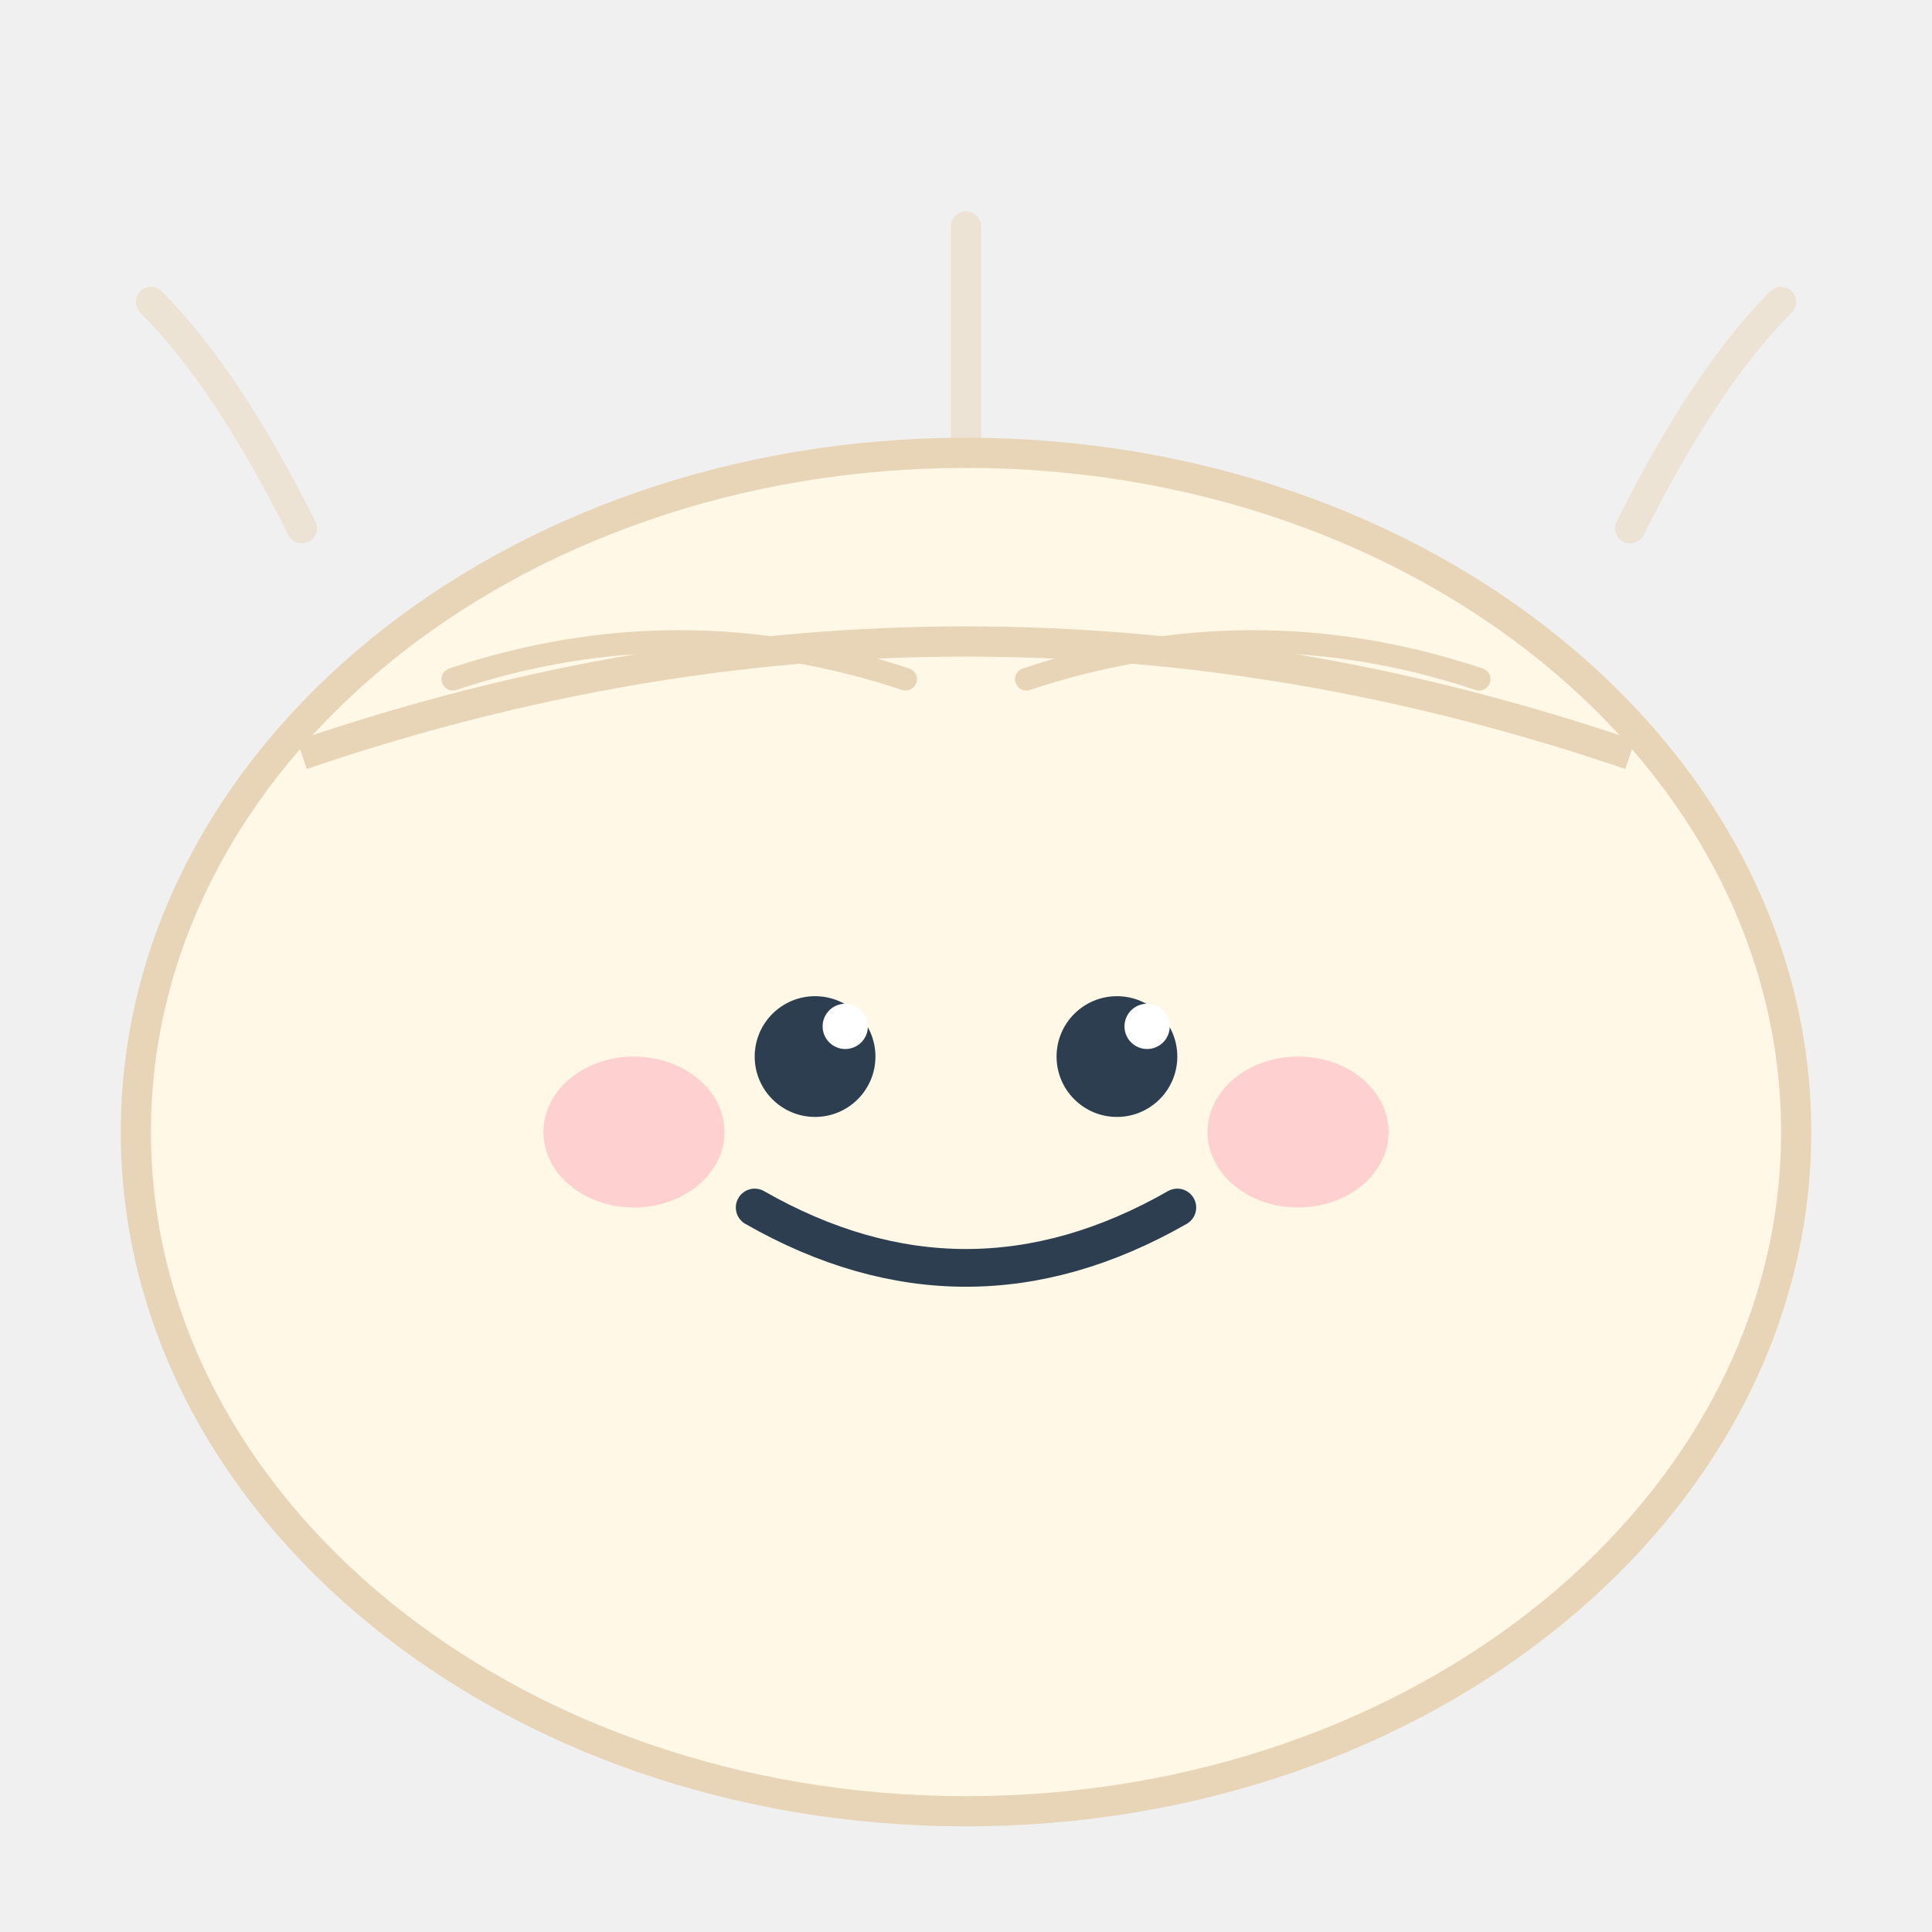
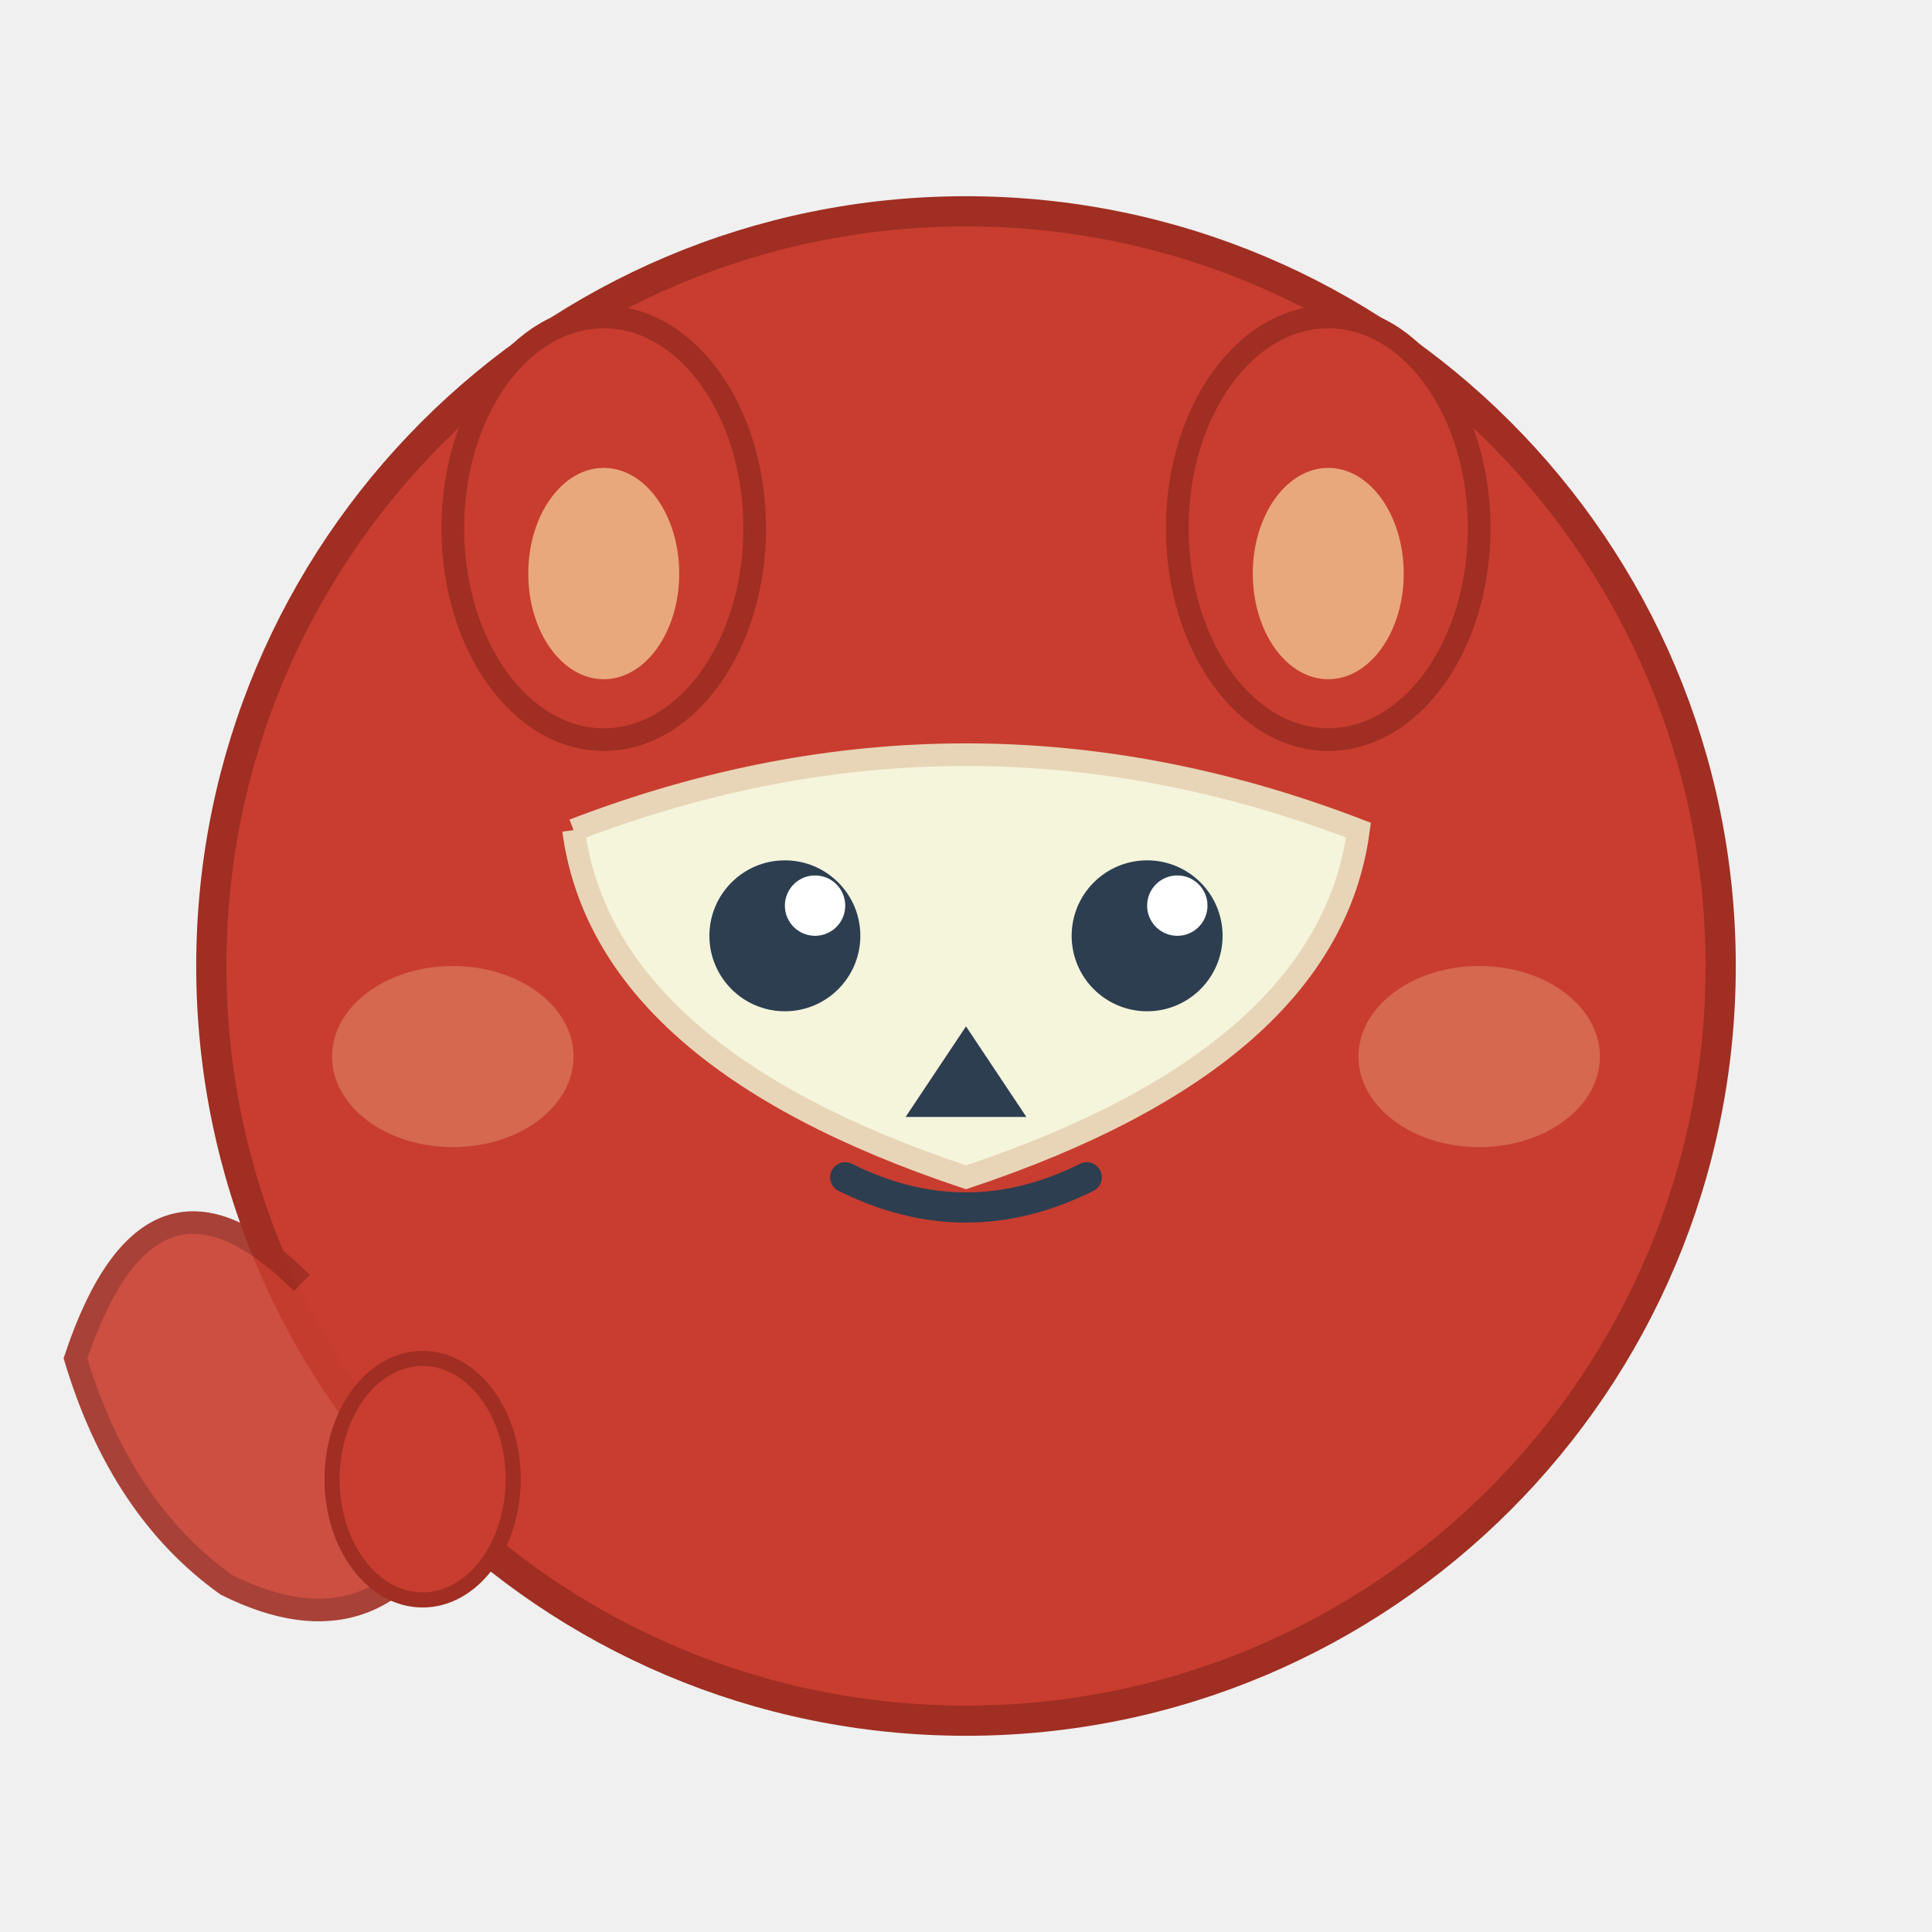
<svg xmlns="http://www.w3.org/2000/svg" width="128" height="128" viewBox="0 0 128 128">
-   <ellipse cx="64" cy="75" rx="55" ry="45" fill="#FFF8E7" stroke="#E8D5B7" stroke-width="2" />
-   <path d="M 20 50 Q 64 35 108 50" fill="#FFF8E7" stroke="#E8D5B7" stroke-width="2" />
-   <path d="M 30 45 Q 45 40 60 45" fill="none" stroke="#E8D5B7" stroke-width="1.5" stroke-linecap="round" />
-   <path d="M 68 45 Q 83 40 98 45" fill="none" stroke="#E8D5B7" stroke-width="1.5" stroke-linecap="round" />
-   <circle cx="54" cy="70" r="4" fill="#2C3E50" />
-   <circle cx="74" cy="70" r="4" fill="#2C3E50" />
-   <circle cx="56" cy="68" r="1.5" fill="#FFF" />
-   <circle cx="76" cy="68" r="1.5" fill="#FFF" />
-   <path d="M 50 80 Q 64 88 78 80" fill="none" stroke="#2C3E50" stroke-width="2.5" stroke-linecap="round" />
-   <ellipse cx="42" cy="75" rx="6" ry="5" fill="#FFB6C1" opacity="0.6" />
-   <ellipse cx="86" cy="75" rx="6" ry="5" fill="#FFB6C1" opacity="0.6" />
-   <path d="M 20 35 Q 15 25 10 20" fill="none" stroke="#E8D5B7" stroke-width="2" stroke-linecap="round" opacity="0.5" />
-   <path d="M 64 30 Q 64 20 64 15" fill="none" stroke="#E8D5B7" stroke-width="2" stroke-linecap="round" opacity="0.5" />
-   <path d="M 108 35 Q 113 25 118 20" fill="none" stroke="#E8D5B7" stroke-width="2" stroke-linecap="round" opacity="0.5" />
+   <circle cx="64" cy="64" r="50" fill="#C83D2F" stroke="#A02E22" stroke-width="2" />
+   <ellipse cx="40" cy="35" rx="10" ry="14" fill="#C83D2F" stroke="#A02E22" stroke-width="1.5" />
+   <ellipse cx="88" cy="35" rx="10" ry="14" fill="#C83D2F" stroke="#A02E22" stroke-width="1.5" />
+   <ellipse cx="40" cy="38" rx="5" ry="7" fill="#E8A87C" />
+   <ellipse cx="88" cy="38" rx="5" ry="7" fill="#E8A87C" />
+   <path d="M 38 55 Q 64 45 90 55 Q 88 70 64 78 Q 40 70 38 55" fill="#F5F5DC" stroke="#E8D5B7" stroke-width="1.5" />
+   <circle cx="52" cy="62" r="5" fill="#2C3E50" />
+   <circle cx="76" cy="62" r="5" fill="#2C3E50" />
+   <circle cx="54" cy="60" r="2" fill="#FFF" />
+   <circle cx="78" cy="60" r="2" fill="#FFF" />
+   <path d="M 64 68 L 60 74 L 68 74 Z" fill="#2C3E50" />
+   <path d="M 56 78 Q 64 82 72 78" fill="none" stroke="#2C3E50" stroke-width="2" stroke-linecap="round" />
+   <ellipse cx="30" cy="70" rx="8" ry="6" fill="#E8A87C" opacity="0.4" />
+   <ellipse cx="98" cy="70" rx="8" ry="6" fill="#E8A87C" opacity="0.4" />
+   <path d="M 20 85 Q 10 75 5 90 Q 8 100 15 105 Q 25 110 30 100" fill="#C83D2F" stroke="#A02E22" stroke-width="1.5" opacity="0.9" />
+   <ellipse cx="28" cy="98" rx="6" ry="8" fill="#C83D2F" stroke="#A02E22" stroke-width="1" />
</svg>
